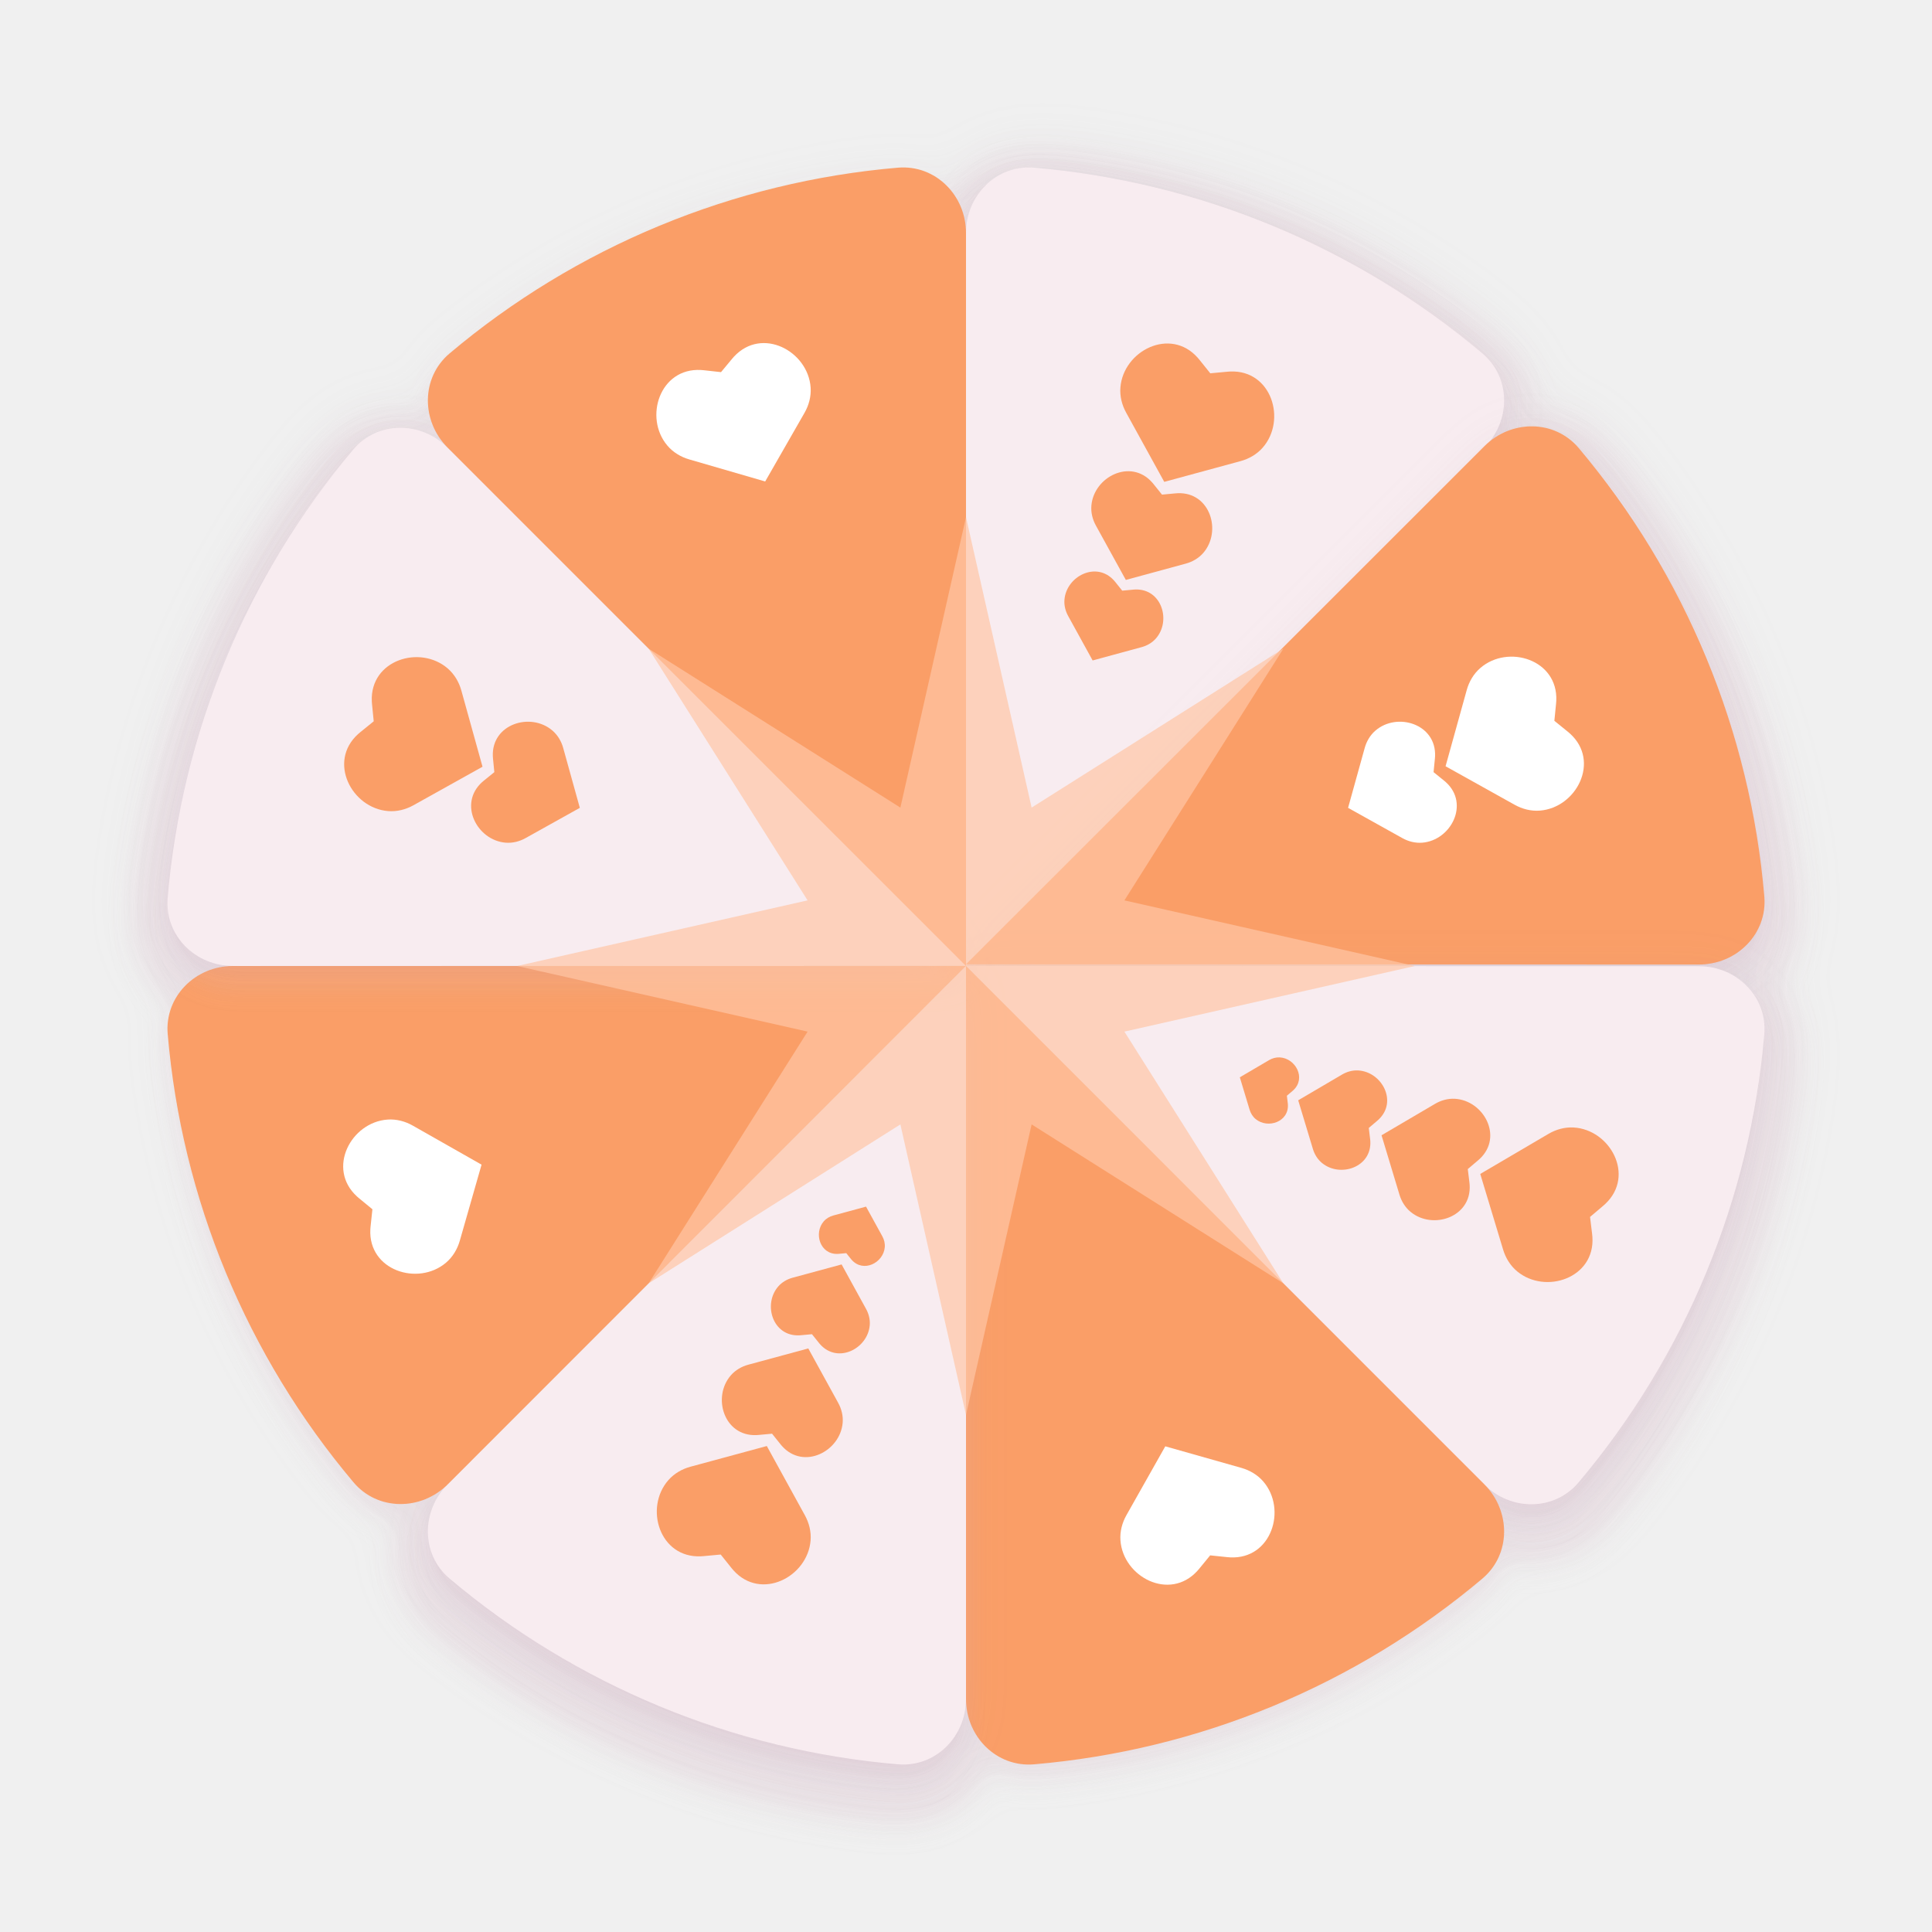
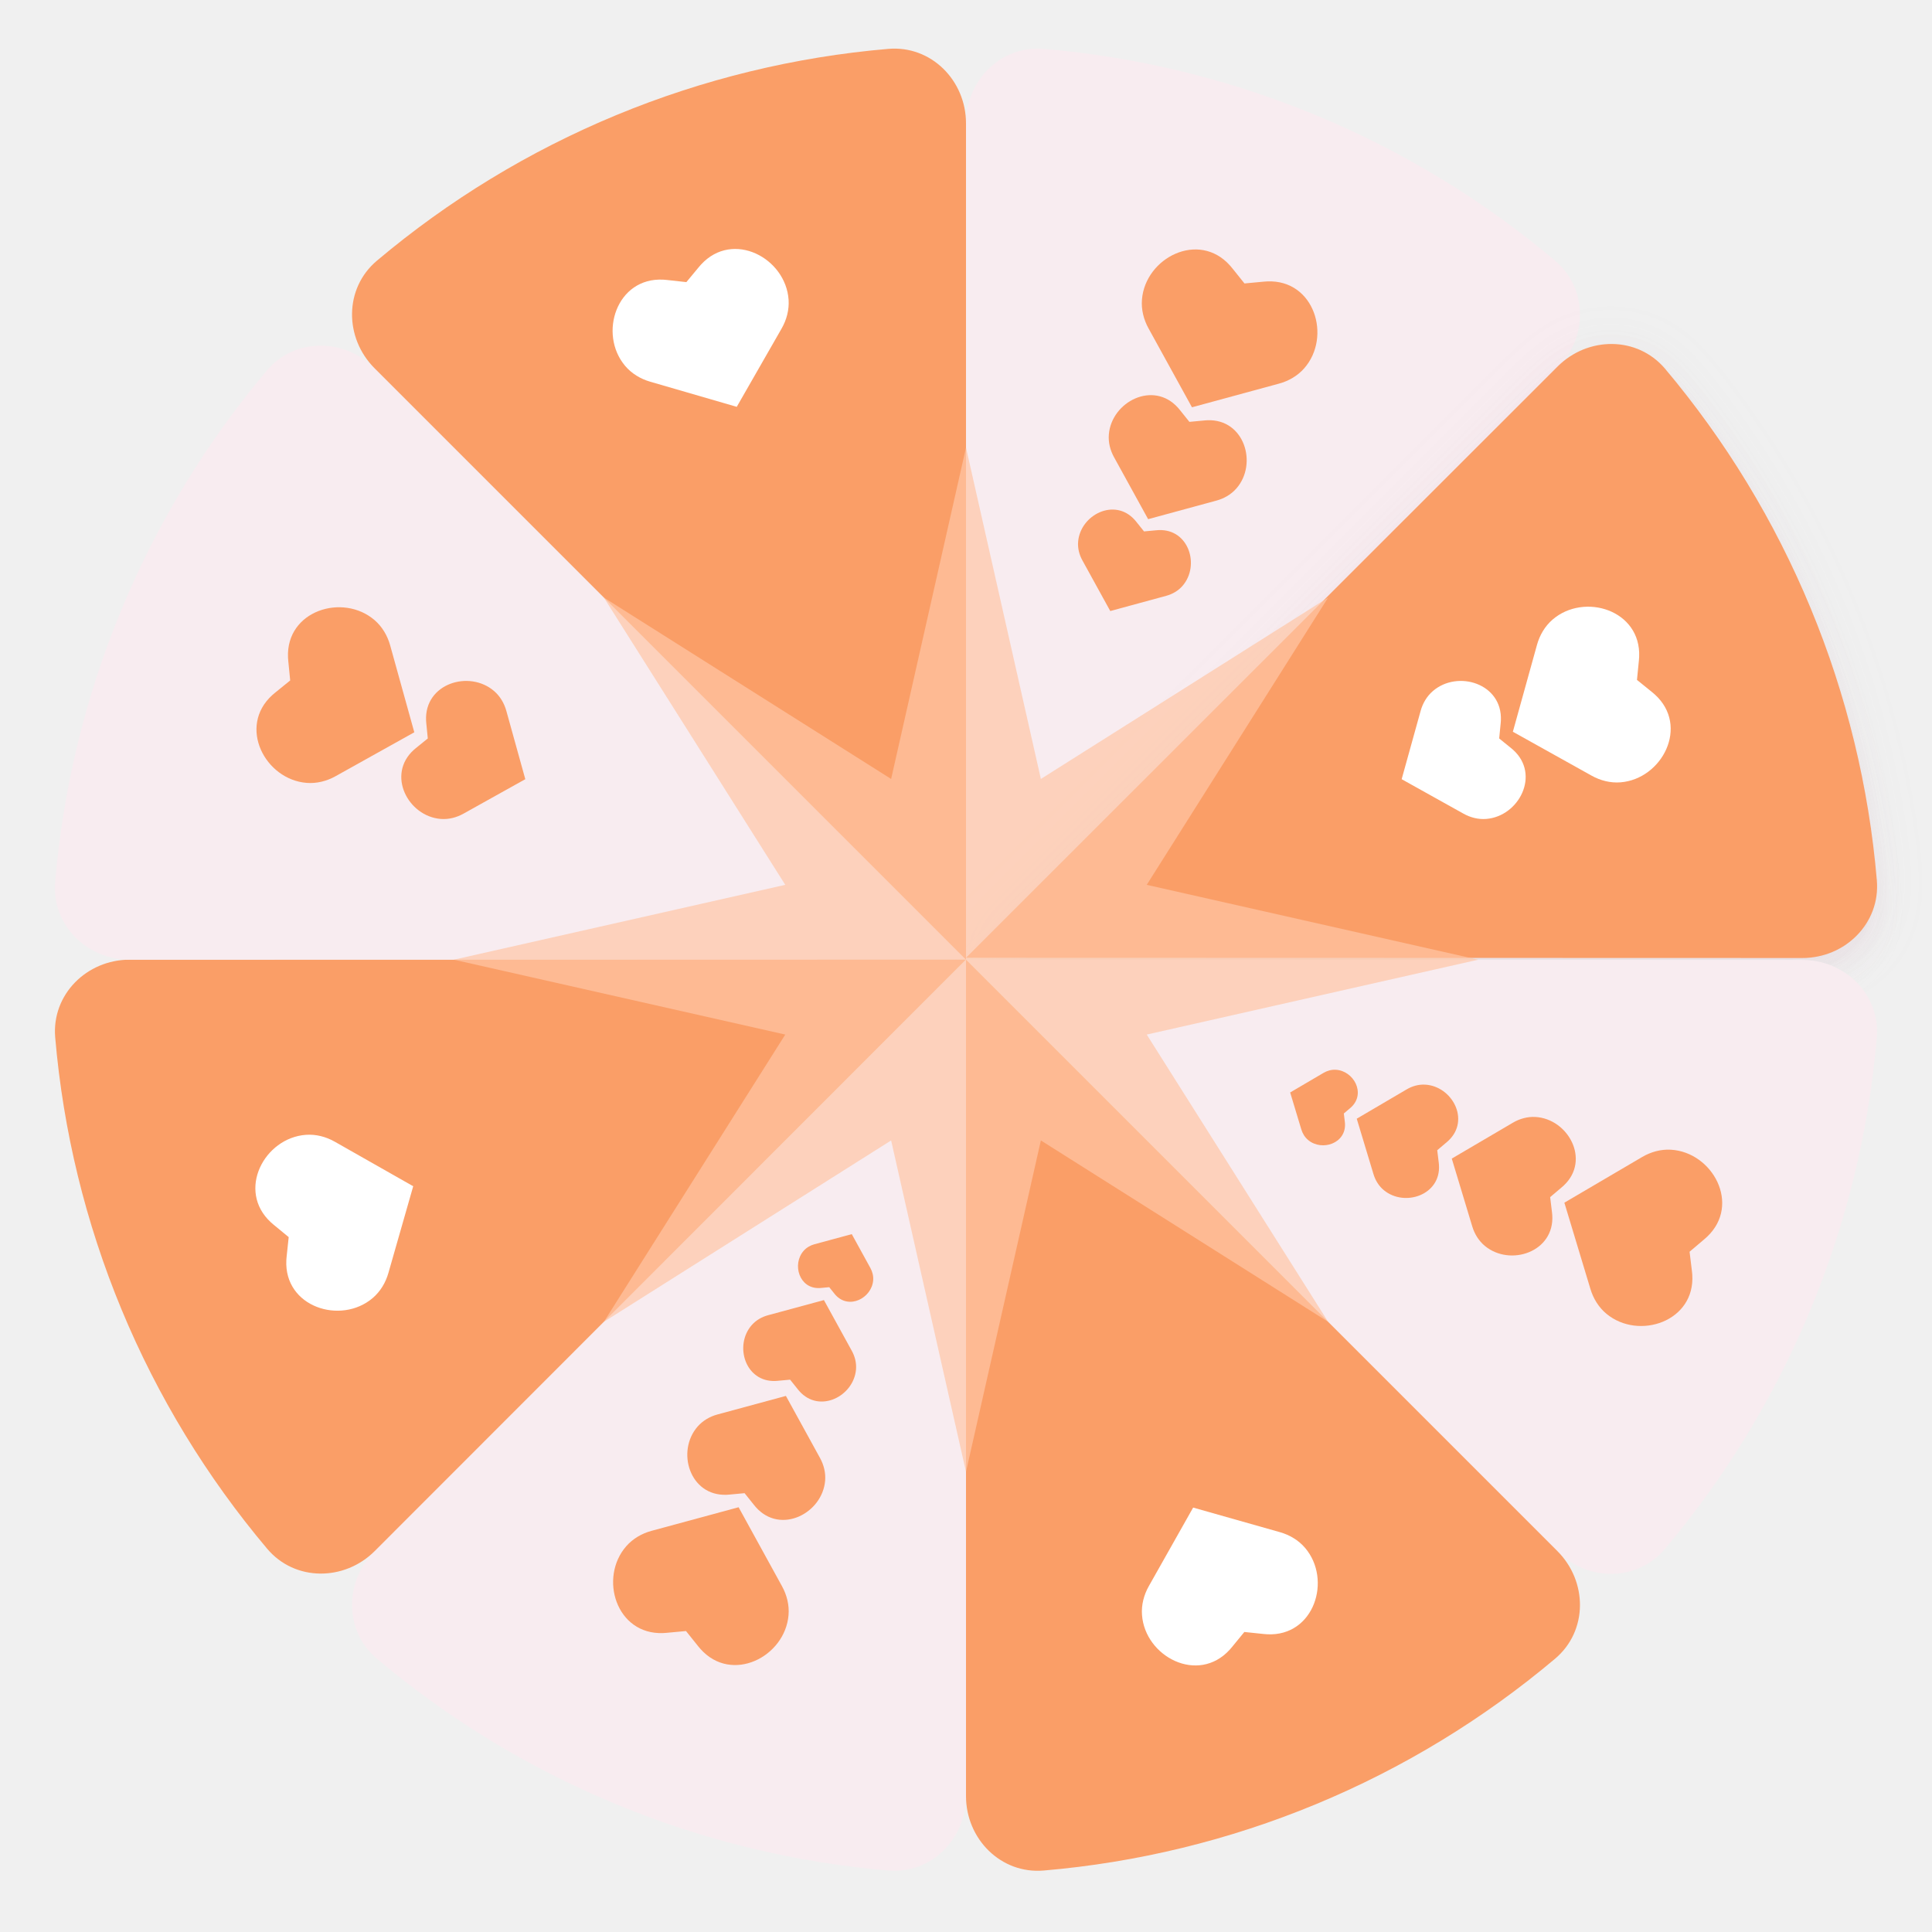
- <svg xmlns="http://www.w3.org/2000/svg" width="340" height="340" viewBox="0 0 340 340" fill="none">
+ <svg xmlns="http://www.w3.org/2000/svg" width="298" height="298" viewBox="0 0 298 298" fill="none">
+   <path d="M149 19.028C149 12.401 154.382 6.975 160.985 7.539C175.395 8.768 189.553 12.209 202.958 17.761C216.363 23.314 228.808 30.892 239.866 40.212C244.934 44.483 244.903 52.125 240.217 56.811L149 148.028V19.028Z" fill="#F8ECF0" />
+   <path fill-rule="evenodd" clip-rule="evenodd" d="M183.854 62.822L177.143 50.63C176.404 49.286 176.01 47.739 176.142 46.175C176.684 39.752 184.886 35.553 189.72 40.955C189.832 41.081 189.942 41.209 190.048 41.343L191.954 43.721L194.987 43.438C195.157 43.422 195.326 43.41 195.493 43.404C202.738 43.124 205.421 51.94 201.181 56.794C200.149 57.977 198.763 58.769 197.282 59.171L183.854 62.822Z" fill="#FA9E67" />
+   <path fill-rule="evenodd" clip-rule="evenodd" d="M171.253 94.248L166.939 86.41C166.464 85.546 166.21 84.552 166.295 83.546C166.643 79.417 171.916 76.718 175.024 80.191C175.096 80.271 175.166 80.354 175.235 80.44L176.46 81.968L178.41 81.786C178.519 81.776 178.628 81.769 178.735 81.765C183.392 81.585 185.118 87.252 182.392 90.373C181.728 91.133 180.837 91.642 179.886 91.901L171.253 94.248Z" fill="#FA9E67" />
+   <path fill-rule="evenodd" clip-rule="evenodd" d="M177.093 80.078L171.821 70.498C171.24 69.442 170.93 68.226 171.034 66.998C171.459 61.951 177.904 58.652 181.703 62.897C181.79 62.995 181.876 63.096 181.96 63.201L183.457 65.069L185.84 64.847C185.974 64.834 186.107 64.826 186.238 64.82C191.93 64.601 194.039 71.527 190.707 75.341C189.896 76.27 188.807 76.893 187.644 77.209L177.093 80.078Z" fill="#FA9E67" />
  <g filter="url(#filter0_ddd)">
-     <g filter="url(#filter1_ddd)">
-       <path d="M170 41C170 34.373 175.382 28.947 181.985 29.51C196.395 30.74 210.553 34.181 223.958 39.733C237.363 45.285 249.808 52.864 260.866 62.184C265.934 66.455 265.903 74.097 261.217 78.783L170 170L170 41Z" fill="#F8ECF0" />
-     </g>
-     <path fill-rule="evenodd" clip-rule="evenodd" d="M204.889 84.799L198.177 72.606C197.438 71.261 197.043 69.714 197.176 68.15C197.718 61.726 205.921 57.527 210.757 62.93C210.869 63.055 210.978 63.184 211.085 63.318L212.991 65.696L216.024 65.413C216.195 65.397 216.364 65.386 216.531 65.379C223.777 65.1 226.461 73.916 222.22 78.771C221.187 79.953 219.801 80.745 218.32 81.148L204.889 84.799Z" fill="#FA9E67" />
-     <path fill-rule="evenodd" clip-rule="evenodd" d="M192.286 116.228L187.971 108.389C187.495 107.525 187.242 106.53 187.327 105.525C187.675 101.396 192.949 98.696 196.058 102.169C196.13 102.25 196.2 102.333 196.269 102.419L197.494 103.947L199.444 103.765C199.553 103.755 199.662 103.748 199.77 103.743C204.428 103.564 206.153 109.231 203.427 112.352C202.763 113.112 201.872 113.622 200.92 113.881L192.286 116.228Z" fill="#FA9E67" />
-     <path fill-rule="evenodd" clip-rule="evenodd" d="M198.127 102.057L192.853 92.476C192.272 91.42 191.962 90.204 192.066 88.975C192.492 83.928 198.938 80.629 202.737 84.874C202.825 84.972 202.911 85.073 202.995 85.178L204.492 87.046L206.876 86.824C207.01 86.812 207.142 86.803 207.274 86.798C212.967 86.578 215.076 93.505 211.744 97.32C210.933 98.249 209.843 98.871 208.68 99.187L198.127 102.057Z" fill="#FA9E67" />
-     <g filter="url(#filter2_ddd)">
-       <path d="M299 169.738C305.628 169.74 311.055 164.36 310.493 157.756C309.268 143.347 305.831 129.187 300.282 115.78C294.734 102.374 287.159 89.927 277.842 78.866C273.573 73.797 265.93 73.826 261.243 78.511L170 169.702L299 169.738Z" fill="#FA9E67" />
-     </g>
-     <path fill-rule="evenodd" clip-rule="evenodd" d="M254.396 134.849L258.12 121.438C258.531 119.96 259.331 118.578 260.519 117.552C265.397 113.337 274.198 116.069 273.879 123.313C273.872 123.481 273.86 123.649 273.843 123.82L273.543 126.852L275.91 128.77C276.043 128.878 276.172 128.988 276.296 129.101C281.673 133.966 277.429 142.146 271.003 142.653C269.438 142.777 267.893 142.374 266.553 141.627L254.396 134.849Z" fill="white" />
-     <path fill-rule="evenodd" clip-rule="evenodd" d="M237.24 142.167L240.166 131.63C240.489 130.469 241.117 129.383 242.05 128.576C245.883 125.265 252.798 127.411 252.548 133.103C252.542 133.235 252.533 133.367 252.519 133.501L252.284 135.884L254.144 137.391C254.249 137.475 254.349 137.562 254.447 137.65C258.672 141.473 255.338 147.9 250.288 148.299C249.059 148.396 247.845 148.08 246.792 147.493L237.24 142.167Z" fill="white" />
-     <g filter="url(#filter3_ddd)">
-       <path d="M299 170.036C305.627 170.038 311.051 175.422 310.486 182.025C309.253 196.434 305.808 210.592 300.252 223.995C294.695 237.398 287.113 249.841 277.79 260.896C273.518 265.963 265.876 265.93 261.191 261.242L170 170L299 170.036Z" fill="#F8ECF0" />
-     </g>
-     <path fill-rule="evenodd" clip-rule="evenodd" d="M218.188 189.587L219.912 195.297C220.102 195.927 220.458 196.511 220.977 196.939C223.108 198.698 226.852 197.443 226.646 194.343C226.642 194.271 226.635 194.199 226.626 194.126L226.468 192.83L227.464 191.985C227.52 191.937 227.574 191.889 227.627 191.84C229.884 189.704 227.987 186.239 225.228 186.084C224.557 186.046 223.899 186.233 223.332 186.566L218.188 189.587Z" fill="#FA9E67" />
-     <path fill-rule="evenodd" clip-rule="evenodd" d="M243.126 199.789L246.287 210.258C246.636 211.412 247.288 212.484 248.24 213.269C252.145 216.494 259.011 214.193 258.633 208.508C258.624 208.377 258.612 208.244 258.596 208.111L258.307 205.734L260.133 204.186C260.235 204.099 260.334 204.01 260.43 203.92C264.568 200.003 261.091 193.652 256.034 193.367C254.802 193.297 253.596 193.641 252.556 194.251L243.126 199.789Z" fill="#FA9E67" />
-     <path fill-rule="evenodd" clip-rule="evenodd" d="M228.462 193.635L231.049 202.201C231.334 203.145 231.868 204.022 232.646 204.664C235.842 207.302 241.459 205.42 241.15 200.769C241.142 200.661 241.132 200.553 241.119 200.444L240.883 198.499L242.377 197.232C242.461 197.161 242.542 197.088 242.62 197.014C246.005 193.81 243.16 188.614 239.023 188.38C238.015 188.323 237.028 188.604 236.178 189.104L228.462 193.635Z" fill="#FA9E67" />
-     <path fill-rule="evenodd" clip-rule="evenodd" d="M260.5 206.593L264.524 219.917C264.968 221.386 265.798 222.75 267.009 223.749C271.979 227.853 280.718 224.925 280.237 217.69C280.226 217.523 280.21 217.355 280.189 217.185L279.822 214.16L282.146 212.189C282.276 212.079 282.402 211.966 282.524 211.85C287.791 206.866 283.365 198.783 276.929 198.419C275.362 198.331 273.826 198.768 272.503 199.545L260.5 206.593Z" fill="#FA9E67" />
-     <path d="M170 299C170 305.627 175.382 311.053 181.986 310.49C196.395 309.26 210.554 305.819 223.958 300.267C237.363 294.715 249.808 287.136 260.866 277.816C265.934 273.545 265.903 265.903 261.217 261.217L170 170V299Z" fill="#FA9E67" />
-     <path fill-rule="evenodd" clip-rule="evenodd" d="M205.071 254.529L218.463 258.324C219.939 258.742 221.317 259.549 222.337 260.742C226.526 265.642 223.748 274.429 216.506 274.072C216.338 274.064 216.169 274.051 215.999 274.033L212.969 273.718L211.038 276.075C210.93 276.208 210.819 276.336 210.706 276.46C205.813 281.811 197.654 277.525 197.181 271.096C197.065 269.53 197.476 267.987 198.23 266.651L205.071 254.529Z" fill="white" />
-     <g filter="url(#filter4_ddd)">
-       <path d="M170 299C170 305.627 164.618 311.053 158.014 310.49C143.605 309.26 129.446 305.819 116.042 300.267C102.637 294.715 90.192 287.136 79.134 277.816C74.066 273.545 74.097 265.903 78.783 261.217L170 170V299Z" fill="#F8ECF0" />
-     </g>
-     <path fill-rule="evenodd" clip-rule="evenodd" d="M134.946 254.475L141.65 266.673C142.389 268.017 142.782 269.565 142.649 271.129C142.103 277.552 133.896 281.746 129.064 276.339C128.952 276.214 128.843 276.085 128.736 275.952L126.832 273.573L123.798 273.854C123.628 273.87 123.459 273.88 123.292 273.887C116.046 274.162 113.368 265.344 117.612 260.492C118.645 259.31 120.032 258.519 121.513 258.117L134.946 254.475Z" fill="#FA9E67" />
-     <path fill-rule="evenodd" clip-rule="evenodd" d="M148.109 222.519L152.418 230.361C152.893 231.226 153.146 232.22 153.06 233.226C152.709 237.355 147.433 240.051 144.327 236.575C144.255 236.495 144.185 236.412 144.116 236.326L142.892 234.797L140.942 234.977C140.832 234.988 140.724 234.995 140.616 234.999C135.958 235.175 134.236 229.507 136.965 226.387C137.629 225.628 138.521 225.119 139.473 224.861L148.109 222.519Z" fill="#FA9E67" />
-     <path fill-rule="evenodd" clip-rule="evenodd" d="M142.244 237.302L147.511 246.886C148.091 247.942 148.4 249.158 148.296 250.387C147.866 255.434 141.418 258.729 137.622 254.481C137.534 254.383 137.448 254.281 137.364 254.176L135.868 252.307L133.484 252.528C133.35 252.54 133.218 252.549 133.086 252.554C127.393 252.77 125.289 245.841 128.624 242.029C129.436 241.101 130.525 240.479 131.689 240.163L142.244 237.302Z" fill="#FA9E67" />
-     <path fill-rule="evenodd" clip-rule="evenodd" d="M152.406 212.346L155.279 217.574C155.595 218.15 155.764 218.814 155.707 219.484C155.472 222.237 151.955 224.034 149.884 221.717C149.837 221.663 149.79 221.608 149.744 221.551L148.928 220.531L147.628 220.652C147.555 220.658 147.482 220.663 147.411 220.666C144.305 220.783 143.158 217.004 144.976 214.925C145.419 214.418 146.014 214.079 146.648 213.907L152.406 212.346Z" fill="#FA9E67" />
-     <path d="M41 169.997C34.373 169.998 28.948 175.382 29.514 181.985C30.747 196.394 34.192 210.552 39.748 223.955C45.304 237.358 52.887 249.801 62.209 260.857C66.482 265.923 74.124 265.89 78.809 261.203L170 169.96L41 169.997Z" fill="#FA9E67" />
-     <path fill-rule="evenodd" clip-rule="evenodd" d="M84.746 204.96L80.918 218.342C80.496 219.817 79.686 221.193 78.49 222.21C73.579 226.386 64.799 223.586 65.174 216.345C65.183 216.177 65.197 216.009 65.215 215.839L65.538 212.809L63.185 210.872C63.053 210.763 62.926 210.652 62.802 210.539C57.463 205.632 61.77 197.485 68.2 197.027C69.766 196.916 71.308 197.331 72.642 198.088L84.746 204.96Z" fill="white" />
-     <g filter="url(#filter5_ddd)">
-       <path d="M41 169.997C34.373 169.998 28.946 164.618 29.507 158.014C30.732 143.605 34.169 129.445 39.718 116.039C45.267 102.632 52.842 90.185 62.158 79.124C66.428 74.055 74.07 74.084 78.757 78.769L170 169.96L41 169.997Z" fill="#F8ECF0" />
-     </g>
-     <path fill-rule="evenodd" clip-rule="evenodd" d="M84.915 134.934L72.758 141.712C71.418 142.459 69.873 142.862 68.308 142.738C61.882 142.231 57.638 134.051 63.015 129.185C63.139 129.073 63.267 128.963 63.401 128.855L65.768 126.937L65.468 123.905C65.451 123.734 65.439 123.566 65.432 123.398C65.113 116.154 73.914 113.422 78.792 117.636C79.98 118.663 80.78 120.045 81.191 121.523L84.915 134.934Z" fill="#FA9E67" />
-     <path fill-rule="evenodd" clip-rule="evenodd" d="M102.04 142.168L92.488 147.493C91.435 148.08 90.221 148.396 88.991 148.299C83.942 147.9 80.608 141.473 84.832 137.65C84.93 137.562 85.031 137.475 85.136 137.391L86.996 135.884L86.76 133.501C86.747 133.367 86.738 133.235 86.732 133.103C86.481 127.411 93.397 125.265 97.229 128.576C98.163 129.383 98.791 130.469 99.114 131.63L102.04 142.168Z" fill="#FA9E67" />
-     <path d="M170 41C170 34.373 164.618 28.947 158.014 29.51C143.605 30.74 129.446 34.181 116.042 39.733C102.637 45.285 90.192 52.864 79.134 62.184C74.066 66.455 74.097 74.097 78.783 78.783L170 170V41Z" fill="#FA9E67" />
-     <path fill-rule="evenodd" clip-rule="evenodd" d="M134.661 84.73L121.294 80.849C119.821 80.421 118.448 79.605 117.436 78.405C113.279 73.478 116.114 64.71 123.353 65.113C123.521 65.123 123.689 65.136 123.859 65.155L126.888 65.49L128.834 63.145C128.943 63.014 129.055 62.887 129.168 62.764C134.096 57.444 142.226 61.783 142.659 68.215C142.764 69.781 142.343 71.321 141.581 72.653L134.661 84.73Z" fill="white" />
-     <path opacity="0.7" d="M170 91L181.548 142.122L225.861 114.139L197.878 158.452L249 170L197.878 181.548L225.861 225.861L181.548 197.878L170 249L158.452 197.878L114.139 225.861L142.122 181.548L91 170L142.122 158.452L114.139 114.139L158.452 142.122L170 91Z" fill="#FFC6A5" />
+     <path d="M278 147.767C284.628 147.769 290.055 142.388 289.493 135.784C288.268 121.375 284.831 107.215 279.282 93.809C273.734 80.402 266.159 67.955 256.842 56.895C252.573 51.826 244.93 51.854 240.243 56.539L149 147.73L278 147.767Z" fill="#FA9E67" />
  </g>
+   <path fill-rule="evenodd" clip-rule="evenodd" d="M233.351 112.867L237.074 99.457C237.485 97.979 238.284 96.597 239.472 95.571C244.349 91.357 253.149 94.089 252.83 101.332C252.822 101.5 252.81 101.669 252.794 101.839L252.494 104.871L254.861 106.789C254.994 106.897 255.122 107.007 255.247 107.119C260.622 111.984 256.379 120.164 249.954 120.671C248.39 120.794 246.845 120.392 245.505 119.645L233.351 112.867Z" fill="white" />
+   <path fill-rule="evenodd" clip-rule="evenodd" d="M216.198 120.185L219.124 109.649C219.446 108.487 220.074 107.401 221.008 106.595C224.839 103.284 231.753 105.43 231.503 111.122C231.497 111.253 231.488 111.386 231.475 111.519L231.239 113.902L233.099 115.409C233.203 115.493 233.304 115.58 233.402 115.668C237.626 119.491 234.292 125.917 229.244 126.316C228.015 126.413 226.801 126.097 225.748 125.51L216.198 120.185Z" fill="white" />
+   <path d="M278 148.065C284.627 148.066 290.051 153.45 289.486 160.053C288.253 174.462 284.808 188.62 279.252 202.023C273.695 215.426 266.113 227.869 256.79 238.925C252.518 243.991 244.876 243.958 240.191 239.271L149 148.028L278 148.065Z" fill="#F8ECF0" />
+   <path fill-rule="evenodd" clip-rule="evenodd" d="M199 168.507L200.724 174.216C200.914 174.845 201.27 175.428 201.789 175.857C203.918 177.615 207.661 176.36 207.455 173.261C207.45 173.189 207.443 173.117 207.434 173.044L207.278 171.748L208.273 170.904C208.329 170.856 208.382 170.808 208.435 170.758C210.691 168.623 208.795 165.161 206.038 165.005C205.367 164.967 204.709 165.154 204.142 165.487L199 168.507Z" fill="#FA9E67" />
+   <path fill-rule="evenodd" clip-rule="evenodd" d="M223.928 178.706L227.088 189.171C227.436 190.325 228.089 191.396 229.04 192.182C232.944 195.405 239.806 193.104 239.428 187.422C239.419 187.291 239.407 187.158 239.391 187.025L239.102 184.649L240.928 183.101C241.03 183.014 241.129 182.926 241.225 182.835C245.361 178.919 241.884 172.571 236.83 172.285C235.599 172.216 234.393 172.559 233.354 173.17L223.928 178.706Z" fill="#FA9E67" />
+   <path fill-rule="evenodd" clip-rule="evenodd" d="M209.27 172.553L211.855 181.116C212.14 182.06 212.674 182.937 213.452 183.579C216.646 186.216 222.261 184.334 221.952 179.685C221.945 179.577 221.935 179.469 221.922 179.36L221.685 177.416L223.179 176.149C223.263 176.078 223.344 176.006 223.422 175.932C226.806 172.729 223.962 167.534 219.827 167.3C218.819 167.243 217.832 167.524 216.982 168.024L209.27 172.553Z" fill="#FA9E67" />
+   <path fill-rule="evenodd" clip-rule="evenodd" d="M241.295 185.507L245.317 198.827C245.76 200.296 246.59 201.66 247.8 202.658C252.769 206.762 261.503 203.834 261.023 196.601C261.011 196.434 260.996 196.266 260.975 196.096L260.608 193.072L262.931 191.102C263.061 190.991 263.187 190.878 263.309 190.763C268.574 185.78 264.15 177.7 257.716 177.336C256.149 177.248 254.615 177.685 253.292 178.462L241.295 185.507Z" fill="#FA9E67" />
+   <path d="M149 277.028C149 283.656 154.382 289.081 160.986 288.518C175.395 287.289 189.554 283.848 202.958 278.295C216.363 272.743 228.808 265.164 239.866 255.844C244.934 251.574 244.903 243.931 240.217 239.245L149 148.028V277.028Z" fill="#FA9E67" />
+   <path fill-rule="evenodd" clip-rule="evenodd" d="M184.036 232.536L197.425 236.33C198.9 236.749 200.278 237.555 201.298 238.748C205.486 243.648 202.709 252.434 195.468 252.078C195.301 252.069 195.132 252.056 194.962 252.039L191.932 251.723L190.001 254.08C189.893 254.213 189.782 254.341 189.669 254.464C184.777 259.815 176.621 255.53 176.147 249.101C176.031 247.536 176.442 245.993 177.196 244.657L184.036 232.536Z" fill="white" />
+   <path d="M149 277.028C149 283.656 143.618 289.081 137.014 288.518C122.605 287.289 108.446 283.848 95.042 278.295C81.637 272.743 69.192 265.164 58.134 255.844C53.066 251.574 53.097 243.931 57.783 239.245L149 148.028V277.028Z" fill="#F8ECF0" />
+   <path fill-rule="evenodd" clip-rule="evenodd" d="M113.925 232.482L120.628 244.679C121.366 246.023 121.759 247.57 121.626 249.134C121.08 255.557 112.875 259.75 108.044 254.344C107.932 254.219 107.823 254.09 107.716 253.957L105.813 251.578L102.779 251.859C102.609 251.875 102.44 251.886 102.273 251.892C95.028 252.167 92.351 243.35 96.594 238.498C97.627 237.316 99.014 236.525 100.494 236.124L113.925 232.482Z" fill="#FA9E67" />
+   <path fill-rule="evenodd" clip-rule="evenodd" d="M127.085 200.53L131.393 208.37C131.868 209.235 132.121 210.23 132.035 211.235C131.684 215.364 126.409 218.059 123.304 214.584C123.232 214.504 123.162 214.421 123.093 214.335L121.869 212.806L119.919 212.986C119.81 212.996 119.701 213.003 119.594 213.008C114.936 213.184 113.215 207.516 115.943 204.397C116.607 203.637 117.499 203.129 118.45 202.871L127.085 200.53Z" fill="#FA9E67" />
+   <path fill-rule="evenodd" clip-rule="evenodd" d="M121.221 215.31L126.487 224.894C127.068 225.95 127.376 227.166 127.272 228.395C126.842 233.441 120.396 236.735 116.6 232.488C116.512 232.39 116.426 232.288 116.342 232.183L114.847 230.314L112.463 230.535C112.33 230.548 112.197 230.556 112.065 230.561C106.373 230.777 104.27 223.849 107.604 220.037C108.416 219.109 109.505 218.487 110.668 218.172L121.221 215.31Z" fill="#FA9E67" />
+   <path fill-rule="evenodd" clip-rule="evenodd" d="M131.381 190.357L134.253 195.585C134.57 196.161 134.738 196.824 134.681 197.494C134.447 200.247 130.931 202.044 128.86 199.727C128.812 199.673 128.766 199.618 128.72 199.561L127.904 198.541L126.604 198.662C126.531 198.669 126.459 198.673 126.387 198.676C123.282 198.794 122.135 195.015 123.953 192.936C124.396 192.429 124.99 192.09 125.625 191.918L131.381 190.357Z" fill="#FA9E67" />
+   <path d="M20 148.025C13.373 148.027 7.948 153.41 8.514 160.014C9.747 174.423 13.192 188.58 18.748 201.983C24.304 215.387 31.887 227.829 41.209 238.885C45.482 243.951 53.124 243.918 57.809 239.231L149 147.988L20 148.025Z" fill="#FA9E67" />
+   <path fill-rule="evenodd" clip-rule="evenodd" d="M63.735 182.971L59.908 196.352C59.486 197.827 58.676 199.203 57.48 200.22C52.571 204.396 43.792 201.596 44.167 194.355C44.176 194.188 44.189 194.019 44.208 193.849L44.53 190.82L42.178 188.883C42.046 188.775 41.919 188.663 41.795 188.55C36.458 183.644 40.764 175.497 47.192 175.04C48.758 174.928 50.299 175.343 51.633 176.1L63.735 182.971Z" fill="white" />
+   <path d="M20 148.025C13.373 148.027 7.946 142.646 8.507 136.042C9.732 121.633 13.169 107.473 18.718 94.067C24.267 80.66 31.842 68.213 41.158 57.153C45.428 52.084 53.07 52.112 57.758 56.797L149 147.988L20 148.025Z" fill="#F8ECF0" />
+   <path fill-rule="evenodd" clip-rule="evenodd" d="M63.904 112.952L51.749 119.73C50.41 120.477 48.865 120.879 47.3 120.756C40.875 120.249 36.632 112.069 42.008 107.204C42.132 107.092 42.261 106.982 42.394 106.874L44.76 104.956L44.461 101.924C44.444 101.754 44.432 101.585 44.424 101.417C44.106 94.174 52.905 91.442 57.782 95.656C58.97 96.682 59.769 98.064 60.18 99.542L63.904 112.952Z" fill="#FA9E67" />
+   <path fill-rule="evenodd" clip-rule="evenodd" d="M81.025 120.185L71.475 125.51C70.422 126.097 69.209 126.413 67.979 126.316C62.931 125.917 59.597 119.49 63.821 115.668C63.919 115.58 64.02 115.493 64.124 115.409L65.984 113.902L65.749 111.519C65.735 111.386 65.726 111.253 65.72 111.122C65.47 105.43 72.384 103.284 76.216 106.595C77.149 107.401 77.777 108.487 78.1 109.649L81.025 120.185Z" fill="#FA9E67" />
+   <path d="M149 19.028C149 12.401 143.618 6.975 137.014 7.539C122.605 8.768 108.446 12.209 95.042 17.761C81.637 23.314 69.192 30.892 58.134 40.212C53.066 44.483 53.097 52.125 57.783 56.811L149 148.028V19.028Z" fill="#FA9E67" />
+   <path fill-rule="evenodd" clip-rule="evenodd" d="M113.64 62.752L100.276 58.872C98.803 58.444 97.43 57.629 96.418 56.429C92.262 51.502 95.096 42.734 102.334 43.138C102.502 43.147 102.67 43.161 102.84 43.18L105.868 43.515L107.814 41.17C107.923 41.039 108.035 40.912 108.148 40.788C113.075 35.469 121.204 39.808 121.636 46.239C121.741 47.805 121.32 49.346 120.558 50.677L113.64 62.752Z" fill="white" />
+   <path opacity="0.7" d="M149 69.028L160.548 120.15L204.861 92.167L176.878 136.481L228 148.028L176.878 159.576L204.861 203.89L160.548 175.907L149 227.028L137.452 175.907L93.139 203.89L121.122 159.576L70 148.028L121.122 136.481L93.139 92.167L137.452 120.15L149 69.028Z" fill="#FFC6A5" />
  <defs>
-     <filter id="filter0_ddd" x="-8" y="-7" width="356" height="356" filterUnits="userSpaceOnUse" color-interpolation-filters="sRGB">
-       <feFlood flood-opacity="0" result="BackgroundImageFix" />
-       <feColorMatrix in="SourceAlpha" type="matrix" values="0 0 0 0 0 0 0 0 0 0 0 0 0 0 0 0 0 0 127 0" />
-       <feOffset dy="1" />
-       <feGaussianBlur stdDeviation="4" />
-       <feColorMatrix type="matrix" values="0 0 0 0 0.639 0 0 0 0 0.639 0 0 0 0 0.639 0 0 0 0.08 0" />
-       <feBlend mode="normal" in2="BackgroundImageFix" result="effect1_dropShadow" />
-       <feColorMatrix in="SourceAlpha" type="matrix" values="0 0 0 0 0 0 0 0 0 0 0 0 0 0 0 0 0 0 127 0" />
-       <feOffset dy="4" />
-       <feGaussianBlur stdDeviation="2" />
-       <feColorMatrix type="matrix" values="0 0 0 0 0.821 0 0 0 0 0.821 0 0 0 0 0.821 0 0 0 0.12 0" />
-       <feBlend mode="normal" in2="effect1_dropShadow" result="effect2_dropShadow" />
-       <feColorMatrix in="SourceAlpha" type="matrix" values="0 0 0 0 0 0 0 0 0 0 0 0 0 0 0 0 0 0 127 0" />
-       <feOffset dy="2" />
-       <feGaussianBlur stdDeviation="2" />
-       <feColorMatrix type="matrix" values="0 0 0 0 0.937 0 0 0 0 0.345 0 0 0 0 0.627 0 0 0 0.06 0" />
-       <feBlend mode="normal" in2="effect2_dropShadow" result="effect3_dropShadow" />
-       <feBlend mode="normal" in="SourceGraphic" in2="effect3_dropShadow" result="shape" />
-     </filter>
-     <filter id="filter1_ddd" x="162" y="22.47" width="110.7" height="156.53" filterUnits="userSpaceOnUse" color-interpolation-filters="sRGB">
-       <feFlood flood-opacity="0" result="BackgroundImageFix" />
-       <feColorMatrix in="SourceAlpha" type="matrix" values="0 0 0 0 0 0 0 0 0 0 0 0 0 0 0 0 0 0 127 0" />
-       <feOffset dy="1" />
-       <feGaussianBlur stdDeviation="4" />
-       <feColorMatrix type="matrix" values="0 0 0 0 0.639 0 0 0 0 0.639 0 0 0 0 0.639 0 0 0 0.08 0" />
-       <feBlend mode="normal" in2="BackgroundImageFix" result="effect1_dropShadow" />
-       <feColorMatrix in="SourceAlpha" type="matrix" values="0 0 0 0 0 0 0 0 0 0 0 0 0 0 0 0 0 0 127 0" />
-       <feOffset dy="4" />
-       <feGaussianBlur stdDeviation="2" />
-       <feColorMatrix type="matrix" values="0 0 0 0 0.821 0 0 0 0 0.821 0 0 0 0 0.821 0 0 0 0.12 0" />
-       <feBlend mode="normal" in2="effect1_dropShadow" result="effect2_dropShadow" />
-       <feColorMatrix in="SourceAlpha" type="matrix" values="0 0 0 0 0 0 0 0 0 0 0 0 0 0 0 0 0 0 127 0" />
-       <feOffset dy="2" />
-       <feGaussianBlur stdDeviation="2" />
-       <feColorMatrix type="matrix" values="0 0 0 0 0.937 0 0 0 0 0.345 0 0 0 0 0.627 0 0 0 0.06 0" />
-       <feBlend mode="normal" in2="effect2_dropShadow" result="effect3_dropShadow" />
-       <feBlend mode="normal" in="SourceGraphic" in2="effect3_dropShadow" result="shape" />
-     </filter>
-     <filter id="filter2_ddd" x="162" y="68.03" width="156.533" height="110.708" filterUnits="userSpaceOnUse" color-interpolation-filters="sRGB">
-       <feFlood flood-opacity="0" result="BackgroundImageFix" />
-       <feColorMatrix in="SourceAlpha" type="matrix" values="0 0 0 0 0 0 0 0 0 0 0 0 0 0 0 0 0 0 127 0" />
-       <feOffset dy="1" />
-       <feGaussianBlur stdDeviation="4" />
-       <feColorMatrix type="matrix" values="0 0 0 0 0.639 0 0 0 0 0.639 0 0 0 0 0.639 0 0 0 0.08 0" />
-       <feBlend mode="normal" in2="BackgroundImageFix" result="effect1_dropShadow" />
-       <feColorMatrix in="SourceAlpha" type="matrix" values="0 0 0 0 0 0 0 0 0 0 0 0 0 0 0 0 0 0 127 0" />
-       <feOffset dy="4" />
-       <feGaussianBlur stdDeviation="2" />
-       <feColorMatrix type="matrix" values="0 0 0 0 0.821 0 0 0 0 0.821 0 0 0 0 0.821 0 0 0 0.12 0" />
-       <feBlend mode="normal" in2="effect1_dropShadow" result="effect2_dropShadow" />
-       <feColorMatrix in="SourceAlpha" type="matrix" values="0 0 0 0 0 0 0 0 0 0 0 0 0 0 0 0 0 0 127 0" />
-       <feOffset dy="2" />
-       <feGaussianBlur stdDeviation="2" />
-       <feColorMatrix type="matrix" values="0 0 0 0 0.937 0 0 0 0 0.345 0 0 0 0 0.627 0 0 0 0.06 0" />
-       <feBlend mode="normal" in2="effect2_dropShadow" result="effect3_dropShadow" />
-       <feBlend mode="normal" in="SourceGraphic" in2="effect3_dropShadow" result="shape" />
-     </filter>
-     <filter id="filter3_ddd" x="162" y="163" width="156.527" height="110.728" filterUnits="userSpaceOnUse" color-interpolation-filters="sRGB">
-       <feFlood flood-opacity="0" result="BackgroundImageFix" />
-       <feColorMatrix in="SourceAlpha" type="matrix" values="0 0 0 0 0 0 0 0 0 0 0 0 0 0 0 0 0 0 127 0" />
-       <feOffset dy="1" />
-       <feGaussianBlur stdDeviation="4" />
-       <feColorMatrix type="matrix" values="0 0 0 0 0.639 0 0 0 0 0.639 0 0 0 0 0.639 0 0 0 0.08 0" />
-       <feBlend mode="normal" in2="BackgroundImageFix" result="effect1_dropShadow" />
-       <feColorMatrix in="SourceAlpha" type="matrix" values="0 0 0 0 0 0 0 0 0 0 0 0 0 0 0 0 0 0 127 0" />
-       <feOffset dy="4" />
-       <feGaussianBlur stdDeviation="2" />
-       <feColorMatrix type="matrix" values="0 0 0 0 0.821 0 0 0 0 0.821 0 0 0 0 0.821 0 0 0 0.12 0" />
-       <feBlend mode="normal" in2="effect1_dropShadow" result="effect2_dropShadow" />
-       <feColorMatrix in="SourceAlpha" type="matrix" values="0 0 0 0 0 0 0 0 0 0 0 0 0 0 0 0 0 0 127 0" />
-       <feOffset dy="2" />
-       <feGaussianBlur stdDeviation="2" />
-       <feColorMatrix type="matrix" values="0 0 0 0 0.937 0 0 0 0 0.345 0 0 0 0 0.627 0 0 0 0.06 0" />
-       <feBlend mode="normal" in2="effect2_dropShadow" result="effect3_dropShadow" />
-       <feBlend mode="normal" in="SourceGraphic" in2="effect3_dropShadow" result="shape" />
-     </filter>
-     <filter id="filter4_ddd" x="67.3" y="163" width="110.7" height="156.53" filterUnits="userSpaceOnUse" color-interpolation-filters="sRGB">
-       <feFlood flood-opacity="0" result="BackgroundImageFix" />
-       <feColorMatrix in="SourceAlpha" type="matrix" values="0 0 0 0 0 0 0 0 0 0 0 0 0 0 0 0 0 0 127 0" />
-       <feOffset dy="1" />
-       <feGaussianBlur stdDeviation="4" />
-       <feColorMatrix type="matrix" values="0 0 0 0 0.639 0 0 0 0 0.639 0 0 0 0 0.639 0 0 0 0.08 0" />
-       <feBlend mode="normal" in2="BackgroundImageFix" result="effect1_dropShadow" />
-       <feColorMatrix in="SourceAlpha" type="matrix" values="0 0 0 0 0 0 0 0 0 0 0 0 0 0 0 0 0 0 127 0" />
-       <feOffset dy="4" />
-       <feGaussianBlur stdDeviation="2" />
-       <feColorMatrix type="matrix" values="0 0 0 0 0.821 0 0 0 0 0.821 0 0 0 0 0.821 0 0 0 0.12 0" />
-       <feBlend mode="normal" in2="effect1_dropShadow" result="effect2_dropShadow" />
-       <feColorMatrix in="SourceAlpha" type="matrix" values="0 0 0 0 0 0 0 0 0 0 0 0 0 0 0 0 0 0 127 0" />
-       <feOffset dy="2" />
-       <feGaussianBlur stdDeviation="2" />
-       <feColorMatrix type="matrix" values="0 0 0 0 0.937 0 0 0 0 0.345 0 0 0 0 0.627 0 0 0 0.06 0" />
-       <feBlend mode="normal" in2="effect2_dropShadow" result="effect3_dropShadow" />
-       <feBlend mode="normal" in="SourceGraphic" in2="effect3_dropShadow" result="shape" />
-     </filter>
-     <filter id="filter5_ddd" x="21.467" y="68.288" width="156.533" height="110.708" filterUnits="userSpaceOnUse" color-interpolation-filters="sRGB">
+     <filter id="filter0_ddd" x="141" y="46.058" width="156.533" height="110.709" filterUnits="userSpaceOnUse" color-interpolation-filters="sRGB">
      <feFlood flood-opacity="0" result="BackgroundImageFix" />
      <feColorMatrix in="SourceAlpha" type="matrix" values="0 0 0 0 0 0 0 0 0 0 0 0 0 0 0 0 0 0 127 0" />
      <feOffset dy="1" />
      <feGaussianBlur stdDeviation="4" />
      <feColorMatrix type="matrix" values="0 0 0 0 0.639 0 0 0 0 0.639 0 0 0 0 0.639 0 0 0 0.08 0" />
      <feBlend mode="normal" in2="BackgroundImageFix" result="effect1_dropShadow" />
      <feColorMatrix in="SourceAlpha" type="matrix" values="0 0 0 0 0 0 0 0 0 0 0 0 0 0 0 0 0 0 127 0" />
      <feOffset dy="4" />
      <feGaussianBlur stdDeviation="2" />
      <feColorMatrix type="matrix" values="0 0 0 0 0.821 0 0 0 0 0.821 0 0 0 0 0.821 0 0 0 0.12 0" />
      <feBlend mode="normal" in2="effect1_dropShadow" result="effect2_dropShadow" />
      <feColorMatrix in="SourceAlpha" type="matrix" values="0 0 0 0 0 0 0 0 0 0 0 0 0 0 0 0 0 0 127 0" />
      <feOffset dy="2" />
      <feGaussianBlur stdDeviation="2" />
      <feColorMatrix type="matrix" values="0 0 0 0 0.937 0 0 0 0 0.345 0 0 0 0 0.627 0 0 0 0.06 0" />
      <feBlend mode="normal" in2="effect2_dropShadow" result="effect3_dropShadow" />
      <feBlend mode="normal" in="SourceGraphic" in2="effect3_dropShadow" result="shape" />
    </filter>
  </defs>
</svg>
